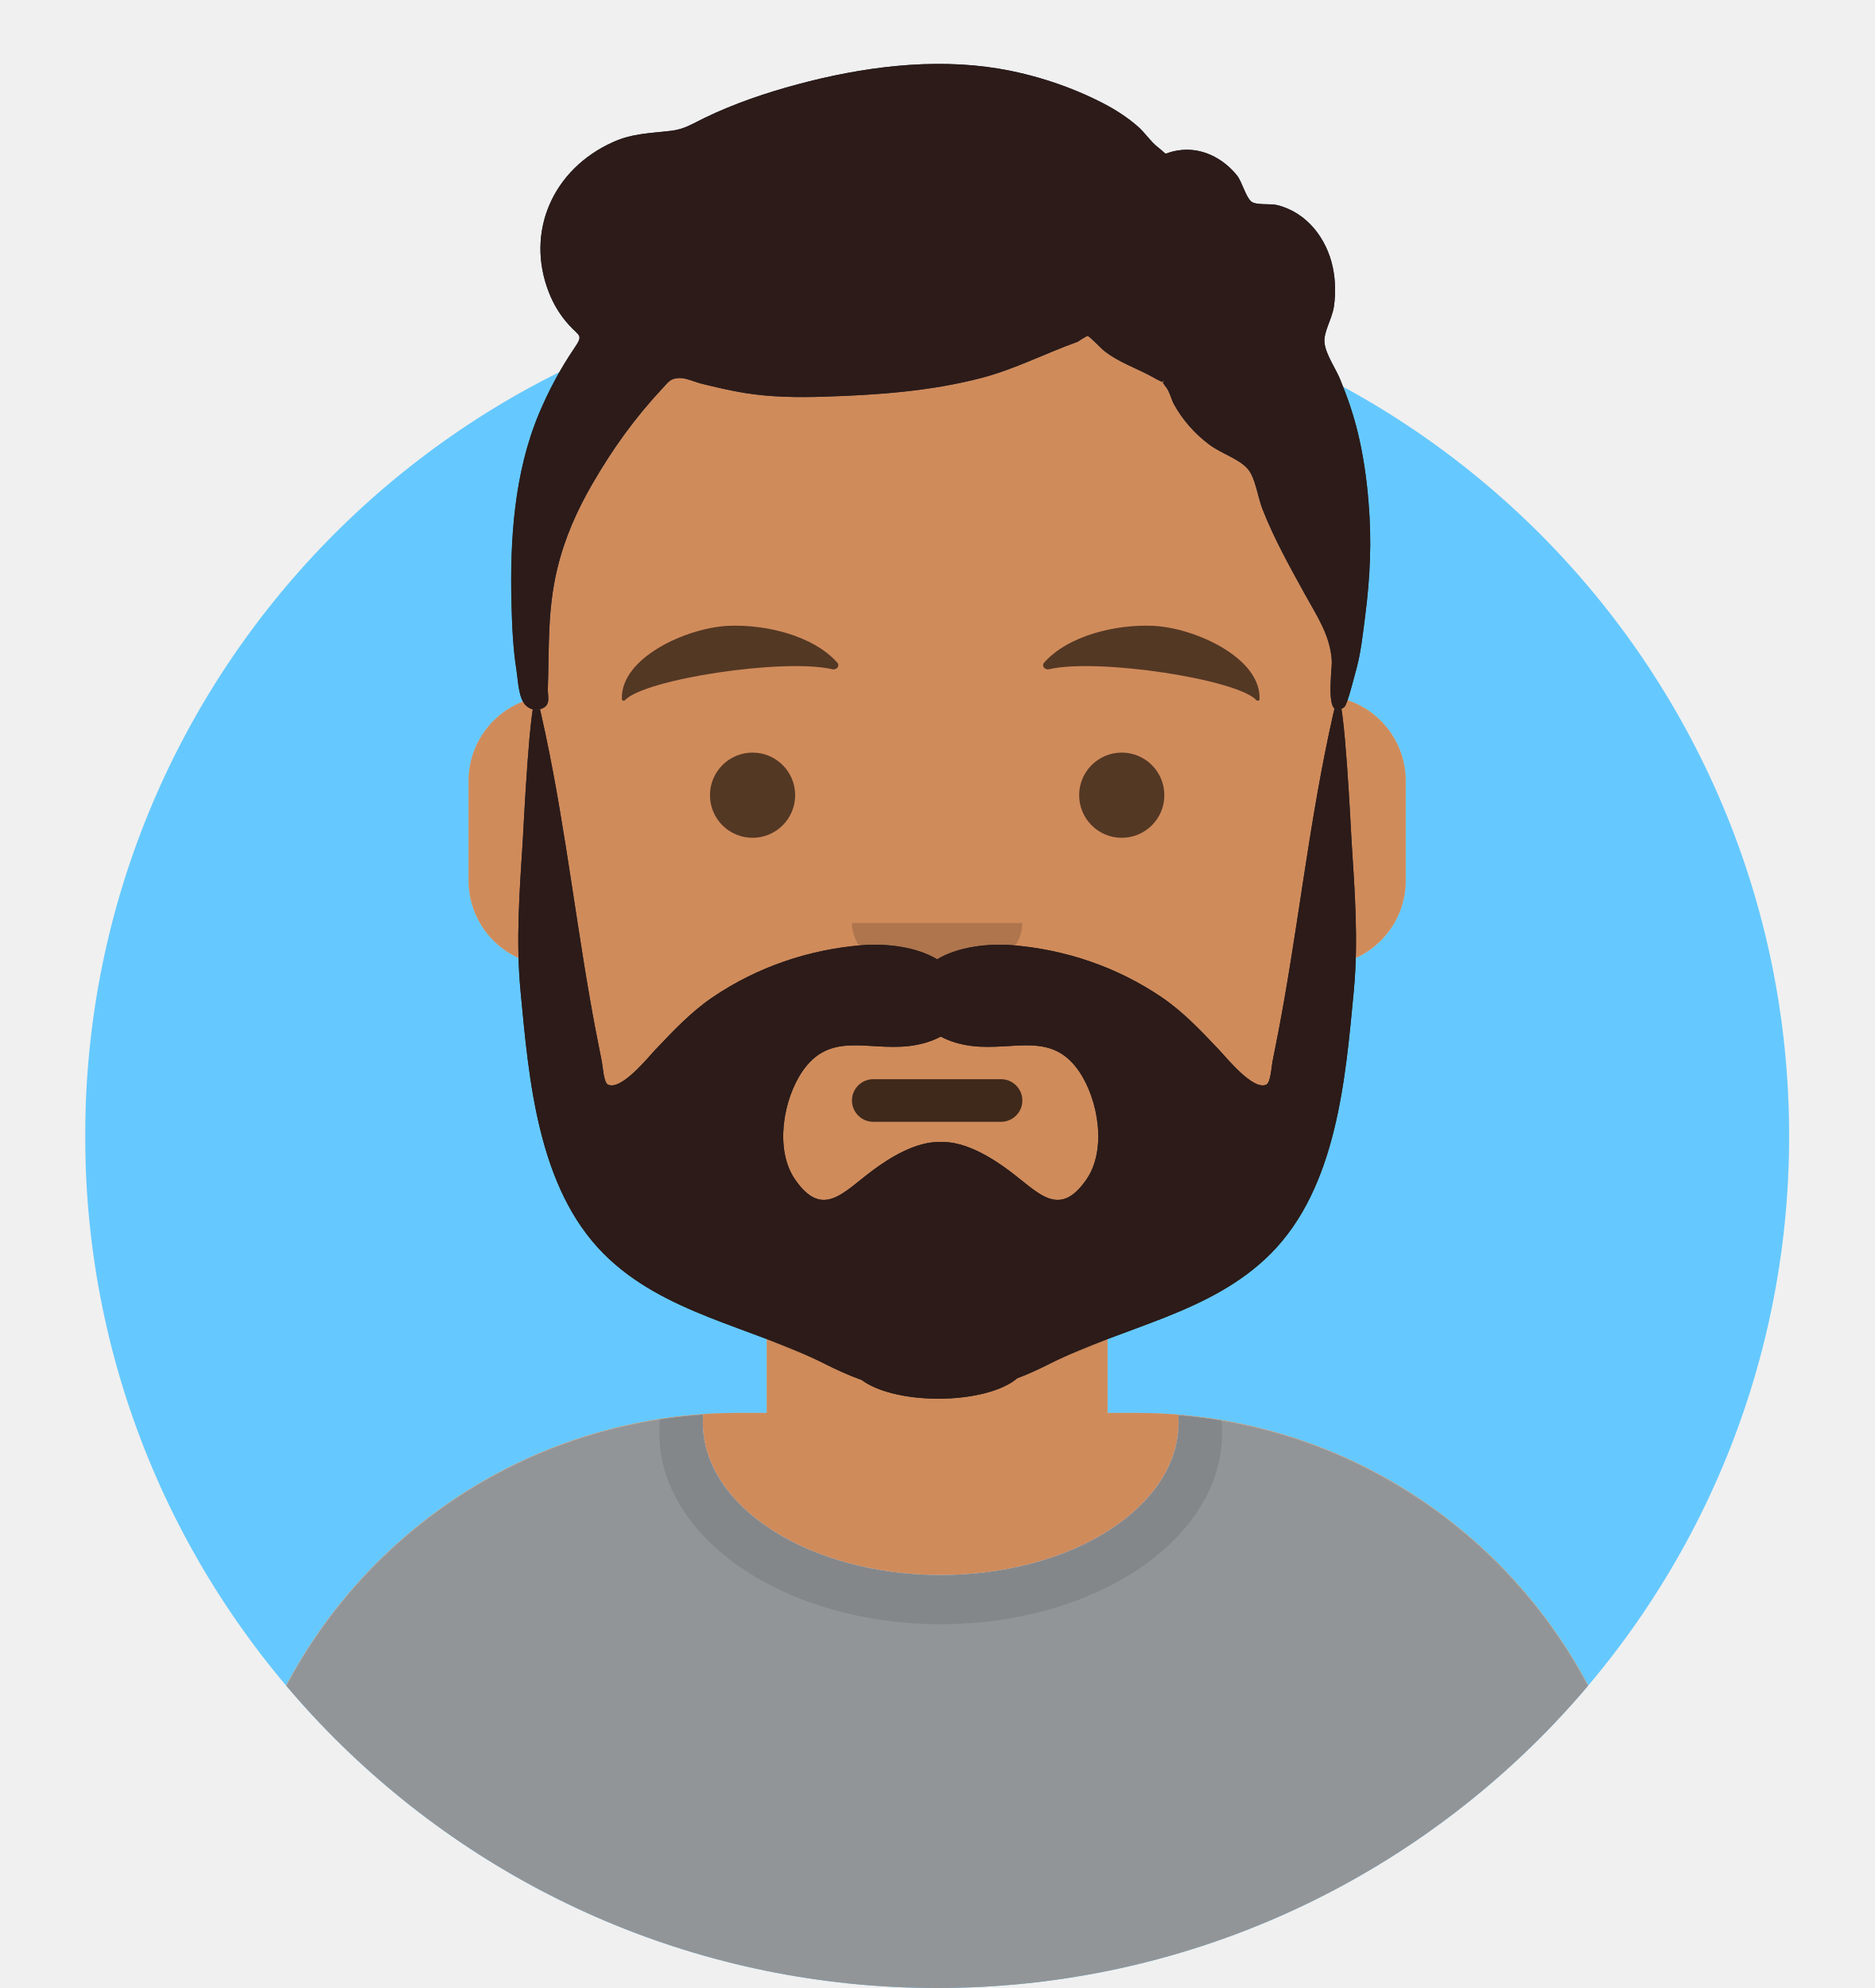
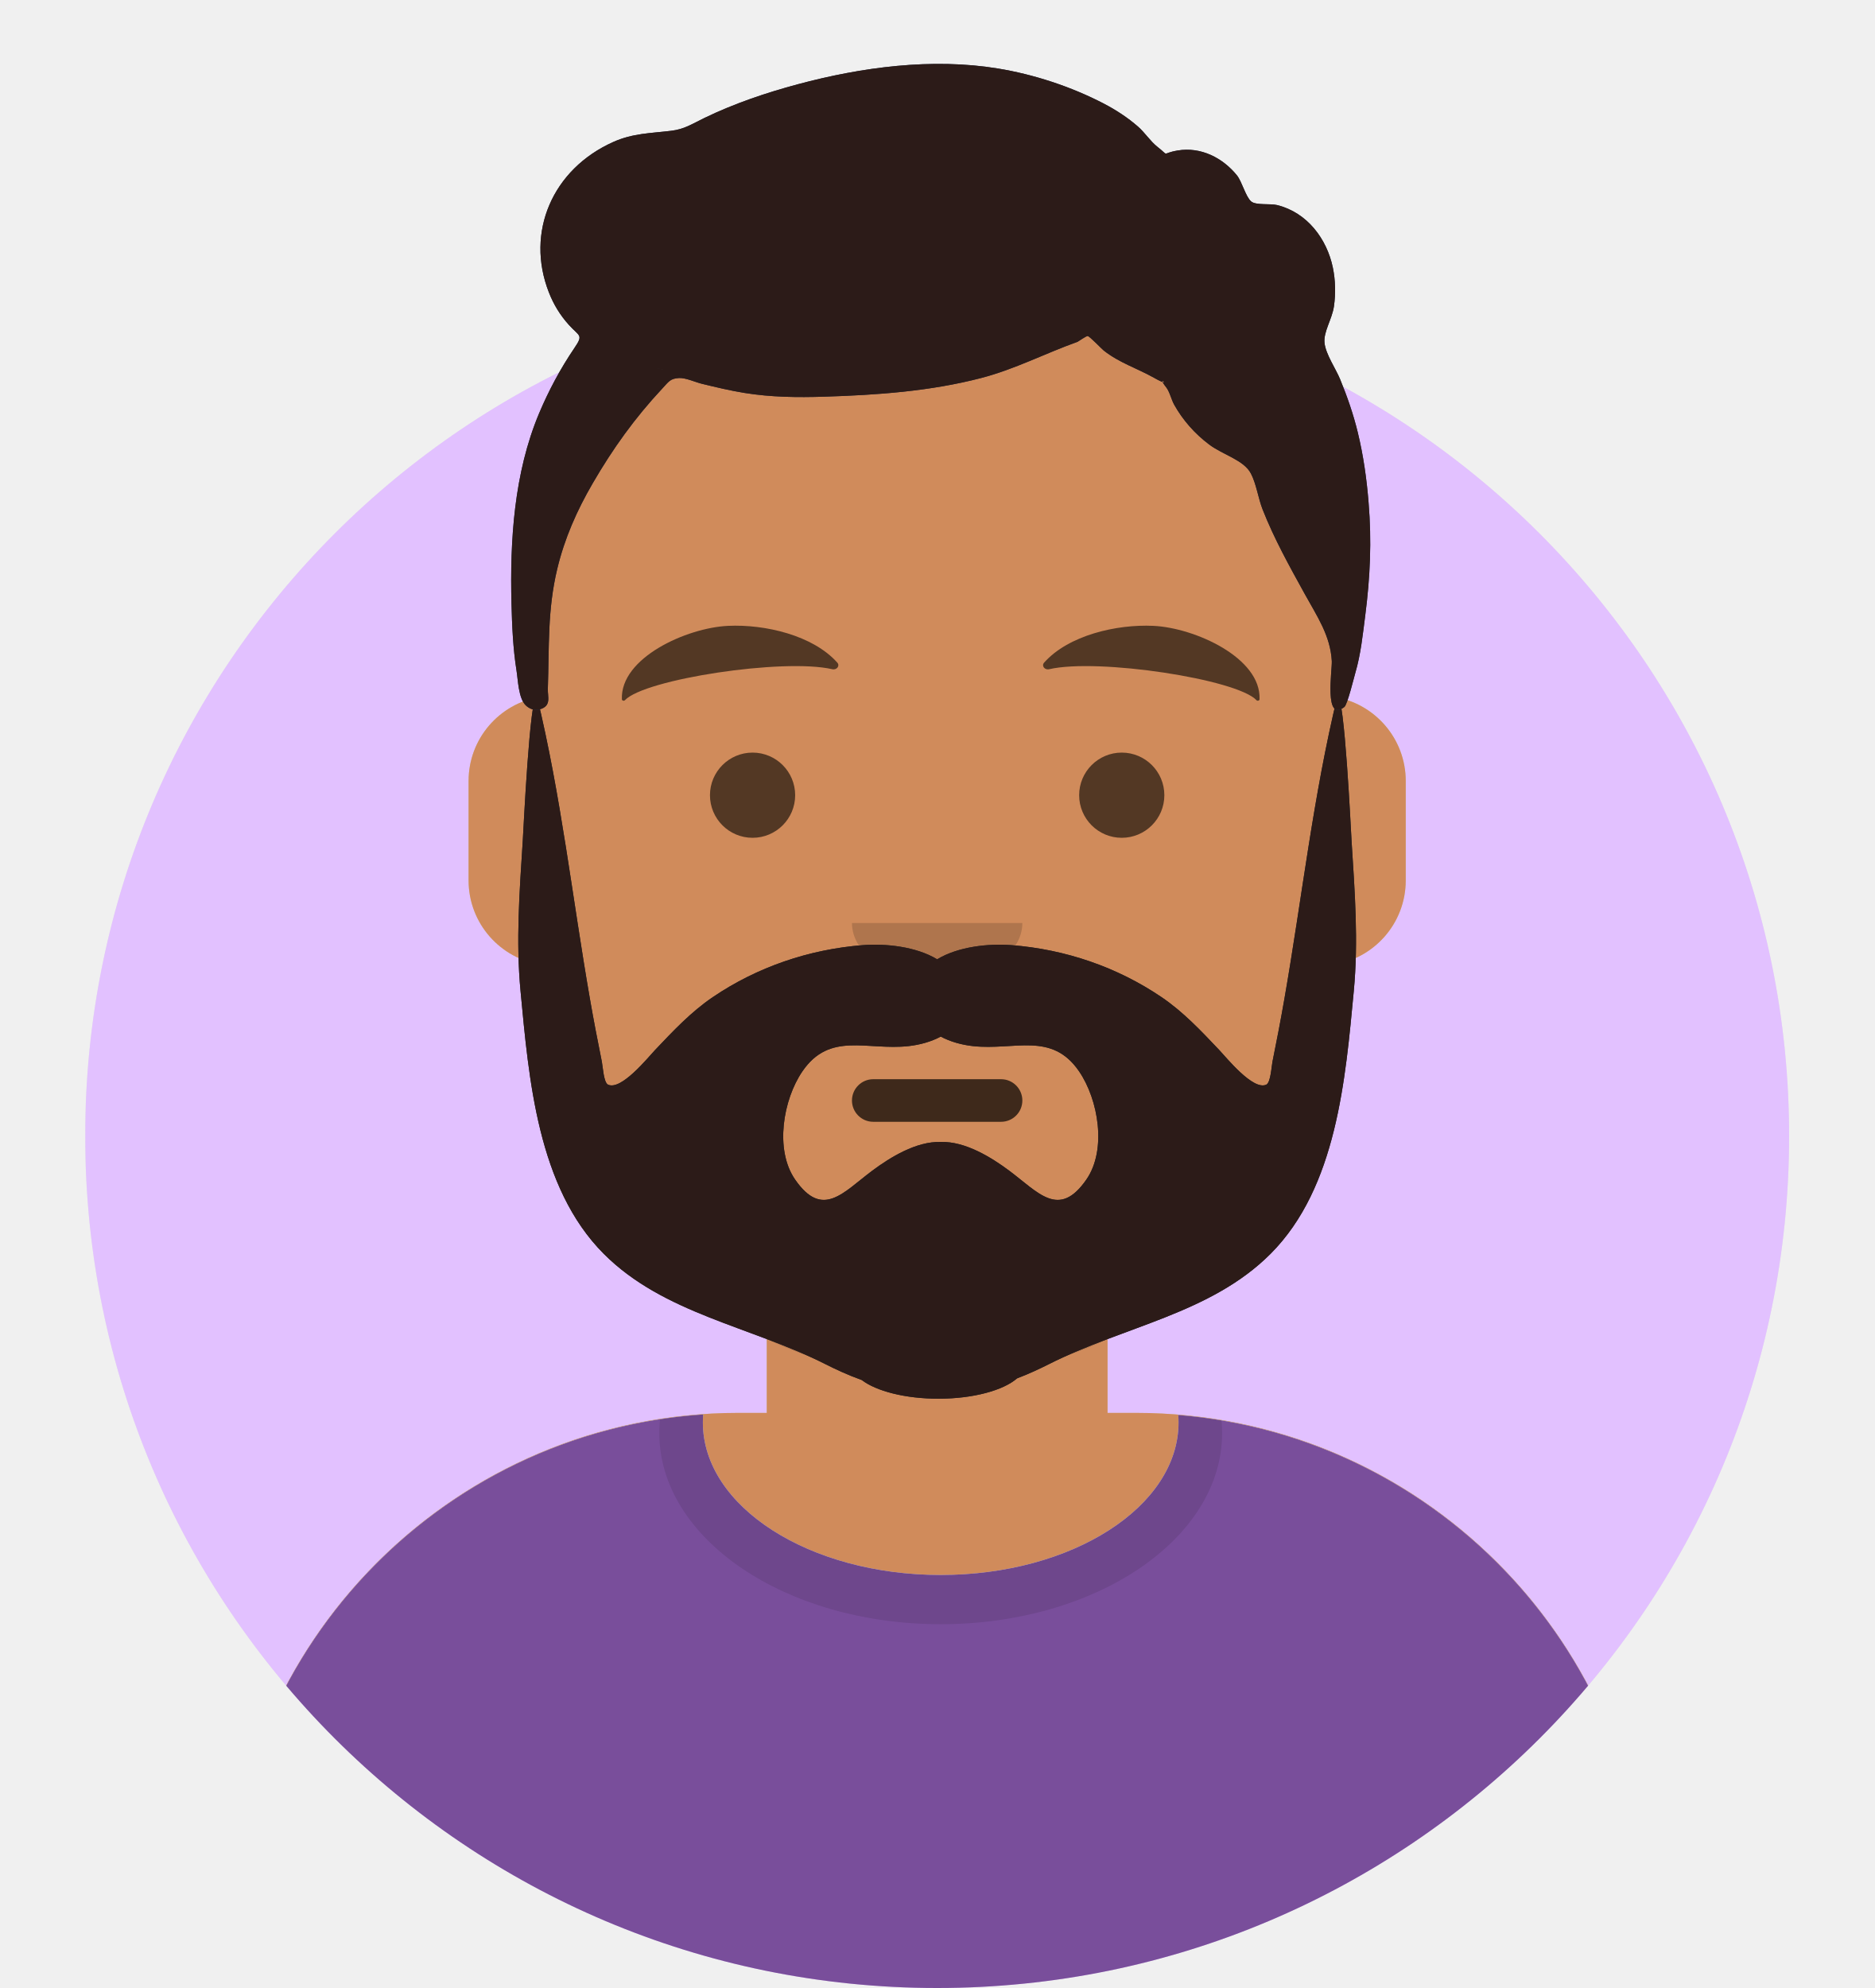
<svg xmlns="http://www.w3.org/2000/svg" xmlns:xlink="http://www.w3.org/1999/xlink" width="264px" height="280px" viewBox="0 0 264 280" version="1.1">
  <defs>
    <circle id="react-path-29" cx="120" cy="120" r="120" />
    <path d="M12,160 C12,226.274 65.726,280 132,280 C198.274,280 252,226.274 252,160 L264,160 L264,-1.42108547e-14 L-3.19744231e-14,-1.42108547e-14 L-3.19744231e-14,160 L12,160 Z" id="react-path-30" />
    <path d="M124,144.611 L124,163 L128,163 L128,163 C167.765,163 200,195.235 200,235 L200,244 L0,244 L0,235 C-4.86974701e-15,195.235 32.235,163 72,163 L72,163 L76,163 L76,144.611 C58.763,136.422 46.372,119.687 44.305,99.881 C38.48,99.058 34,94.052 34,88 L34,74 C34,68.054 38.325,63.118 44,62.166 L44,56 L44,56 C44,25.072 69.072,5.68137151e-15 100,0 L100,0 L100,0 C130.928,-5.68137151e-15 156,25.072 156,56 L156,62.166 C161.675,63.118 166,68.054 166,74 L166,88 C166,94.052 161.52,99.058 155.695,99.881 C153.628,119.687 141.237,136.422 124,144.611 Z" id="react-path-31" />
  </defs>
  <g id="Avataaar" stroke="none" stroke-width="1" fill="none" fill-rule="evenodd">
    <g transform="translate(-825, -1100)" id="Avataaar/Circle">
      <g transform="translate(825, 1100)">
        <g id="Circle" stroke-width="1" fill-rule="evenodd" transform="translate(12, 40)">
          <mask id="react-mask-32" fill="white">
            <use xlink:href="#react-path-29" />
          </mask>
          <use id="Circle-Background" fill="#E6E6E6" xlink:href="#react-path-29" />
-           <g id="Color/Palette/Blue-01" mask="url(#react-mask-32)" fill="#65C9FF">
+           <g id="Color/Palette/Blue-01" mask="url(#react-mask-32)" fill="#E2C1FF">
            <rect id="🖍Color" x="0" y="0" width="240" height="240" />
          </g>
        </g>
        <mask id="react-mask-33" fill="white">
          <use xlink:href="#react-path-30" />
        </mask>
        <g id="Mask" />
        <g id="Avataaar" stroke-width="1" fill-rule="evenodd" mask="url(#react-mask-33)">
          <g id="Body" transform="translate(32, 36)">
            <mask id="react-mask-34" fill="white">
              <use xlink:href="#react-path-31" />
            </mask>
            <use fill="#D0C6AC" xlink:href="#react-path-31" />
            <g id="Skin/👶🏽-03-Brown" mask="url(#react-mask-34)" fill="#D08B5B">
              <g transform="translate(0, 0)" id="Color">
                <rect x="0" y="0" width="264" height="280" />
              </g>
            </g>
            <path d="M156,79 L156,102 C156,132.928 130.928,158 100,158 C69.072,158 44,132.928 44,102 L44,79 L44,94 C44,124.928 69.072,150 100,150 C130.928,150 156,124.928 156,94 L156,79 Z" id="Neck-Shadow" fill-opacity="0.1" fill="#000000" mask="url(#react-mask-34)" />
          </g>
          <g id="Clothing/Shirt-Crew-Neck" transform="translate(0, 170)">
            <defs>
              <path d="M165.96,29.295 C202.936,32.325 232,63.294 232,101.052 L232,110 L32,110 L32,101.052 C32,62.953 61.592,31.765 99.045,29.22 C99.015,29.593 99,29.969 99,30.348 C99,42.211 113.998,51.828 132.5,51.828 C151.002,51.828 166,42.211 166,30.348 C166,29.995 165.987,29.644 165.96,29.295 Z" id="react-path-35" />
            </defs>
            <mask id="react-mask-36" fill="white">
              <use xlink:href="#react-path-35" />
            </mask>
            <use id="Clothes" fill="#E6E6E6" fill-rule="evenodd" xlink:href="#react-path-35" />
-             <g id="Color/Palette/Gray-01" mask="url(#react-mask-36)" fill-rule="evenodd" fill="#929598">
+             <g id="Color/Palette/Gray-01" mask="url(#react-mask-36)" fill-rule="evenodd" fill="#794E9B">
              <rect id="🖍Color" x="0" y="0" width="264" height="110" />
            </g>
            <g id="Shadowy" opacity="0.6" stroke-width="1" fill-rule="evenodd" mask="url(#react-mask-36)" fill-opacity="0.16" fill="#000000">
              <g transform="translate(92, 4)" id="Hola-👋🏼">
                <ellipse cx="40.5" cy="27.848" rx="39.635" ry="26.914" />
              </g>
            </g>
          </g>
          <g id="Face" transform="translate(76, 82)" fill="#000000">
            <g id="Mouth/Serious" transform="translate(2, 52)" fill="#000000" fill-opacity="0.7">
              <rect id="Why-so-serious?" x="42" y="18" width="24" height="6" rx="3" />
            </g>
            <g id="Nose/Default" transform="translate(28, 40)" fill-opacity="0.16">
              <path d="M16,8 C16,12.418 21.373,16 28,16 L28,16 C34.627,16 40,12.418 40,8" id="Nose" />
            </g>
            <g id="Eyes/Default-😀" transform="translate(0, 8)" fill-opacity="0.6">
              <circle id="Eye" cx="30" cy="22" r="6" />
              <circle id="Eye" cx="82" cy="22" r="6" />
            </g>
            <g id="Eyebrow/Natural/Default-Natural" fill-opacity="0.6">
              <path d="M26.039,6.21 C20.278,6.983 11.293,12.005 12.044,17.818 C12.069,18.008 12.357,18.067 12.481,17.908 C14.967,14.72 34.193,10.037 41.194,11.015 C41.835,11.104 42.258,10.443 41.821,10.03 C38.077,6.495 31.2,5.512 26.039,6.21" id="Eyebrow" transform="translate(27, 12) rotate(5) translate(-27, -12) " />
              <path d="M85.039,6.21 C79.278,6.983 70.293,12.005 71.044,17.818 C71.069,18.008 71.357,18.067 71.481,17.908 C73.967,14.72 93.193,10.037 100.194,11.015 C100.835,11.104 101.258,10.443 100.821,10.03 C97.077,6.495 90.2,5.512 85.039,6.21" id="Eyebrow" transform="translate(86, 12) scale(-1, 1) rotate(5) translate(-86, -12) " />
            </g>
          </g>
          <g id="Top" stroke-width="1" fill-rule="evenodd">
            <defs>
              <rect id="react-path-41" x="0" y="0" width="264" height="280" />
              <path d="M94.252,52.022 C94.375,51.968 94.07,51.947 93.336,51.96 C94.228,51.958 94.533,51.979 94.252,52.022 M86.117,36.302 C86.115,36.282 86.134,36.453 86.117,36.302 M193.765,70.766 C193.501,67.449 193.033,64.152 192.247,60.911 C191.622,58.335 190.769,55.878 189.76,53.42 C189.151,51.935 187.728,49.896 187.56,48.294 C187.395,46.717 188.627,44.969 188.889,43.132 C189.144,41.345 189.101,39.465 188.734,37.694 C187.901,33.671 185.14,29.93 180.877,28.881 C179.925,28.647 177.913,28.936 177.241,28.382 C176.47,27.746 175.933,25.581 175.235,24.712 C173.244,22.236 170.14,20.642 166.866,21.198 C164.455,21.607 165.839,22.105 164.032,20.686 C163.027,19.898 162.276,18.693 161.3,17.839 C159.833,16.556 158.15,15.458 156.408,14.557 C151.851,12.199 146.654,10.485 141.564,9.649 C132.279,8.125 122.369,9.454 113.369,11.869 C108.89,13.07 104.382,14.595 100.222,16.612 C98.439,17.476 97.409,18.194 95.549,18.42 C92.621,18.777 90.14,18.759 87.366,20.001 C78.83,23.823 74.985,32.69 78.307,41.175 C78.975,42.882 79.88,44.38 81.127,45.759 C82.647,47.439 83.198,47.109 81.888,49.041 C79.929,51.931 78.278,55.013 76.933,58.213 C73.404,66.615 72.814,76.077 73.044,85.037 C73.124,88.174 73.259,91.35 73.753,94.456 C73.967,95.801 74.027,98.329 75.035,99.327 C75.547,99.833 76.276,100.115 77.004,99.914 C78.713,99.44 78.125,98.179 78.165,97.008 C78.365,91.124 78.095,85.919 79.494,80.106 C80.528,75.812 82.25,71.911 84.483,68.071 C87.321,63.187 90.386,58.898 94.29,54.716 C95.207,53.732 95.408,53.315 96.639,53.244 C97.571,53.19 98.934,53.828 99.84,54.049 C101.838,54.536 103.839,55.017 105.873,55.345 C109.613,55.948 113.317,55.989 117.09,55.87 C124.516,55.638 131.975,55.117 139.175,53.247 C143.957,52.005 148.197,49.776 152.777,48.142 C152.859,48.113 154.007,47.295 154.208,47.328 C154.489,47.375 156.185,49.154 156.471,49.378 C158.697,51.124 161.138,51.857 163.541,53.208 C166.505,54.875 163.635,52.49 165.269,54.567 C165.746,55.172 165.99,56.293 166.372,56.978 C167.588,59.161 169.28,61.08 171.303,62.602 C173.258,64.073 176.196,64.783 177.193,66.697 C177.962,68.174 178.221,70.181 178.841,71.758 C180.469,75.893 182.618,79.749 184.767,83.644 C186.499,86.783 188.392,89.525 188.585,93.112 C188.652,94.36 187.464,101.849 190.358,99.572 C190.787,99.234 191.711,95.416 191.901,94.768 C192.673,92.135 192.947,89.387 193.296,86.682 C193.99,81.302 194.219,76.184 193.765,70.766" id="react-path-40" />
              <filter x="-0.8%" y="-2.0%" width="101.5%" height="108.0%" filterUnits="objectBoundingBox" id="react-filter-37">
                <feOffset dx="0" dy="2" in="SourceAlpha" result="shadowOffsetOuter1" />
                <feColorMatrix values="0 0 0 0 0   0 0 0 0 0   0 0 0 0 0  0 0 0 0.16 0" type="matrix" in="shadowOffsetOuter1" result="shadowMatrixOuter1" />
                <feMerge>
                  <feMergeNode in="shadowMatrixOuter1" />
                  <feMergeNode in="SourceGraphic" />
                </feMerge>
              </filter>
            </defs>
            <mask id="react-mask-39" fill="white">
              <use xlink:href="#react-path-41" />
            </mask>
            <g id="Mask" />
            <g id="Top/Short-Hair/Short-Curly" mask="url(#react-mask-39)">
              <g transform="translate(-1, 0)">
                <g id="Facial-Hair/Beard-Medium" transform="translate(49, 72)">
                  <defs>
                    <path d="M105.018,94.13 C101.15,99.721 98.258,95.947 94.137,92.876 C91.657,91.027 87.961,88.728 84.504,88.841 C81.048,88.728 77.352,91.027 74.871,92.876 C70.751,95.947 67.858,99.721 63.991,94.13 C61.088,89.932 62.303,82.874 65.015,78.903 C68.874,73.251 74.109,75.985 79.962,75.34 C81.554,75.165 83.153,74.723 84.504,74 C85.856,74.723 87.455,75.165 89.046,75.34 C94.9,75.985 100.135,73.251 103.994,78.903 C106.706,82.874 107.92,89.932 105.018,94.13 M140.391,26 C136.967,40.075 135.393,54.434 132.91,68.671 C132.393,71.639 131.826,74.596 131.225,77.55 C131.098,78.17 130.974,80.473 130.363,80.764 C128.512,81.648 124.739,76.947 123.73,75.885 C121.197,73.219 118.685,70.529 115.599,68.437 C109.365,64.21 102.065,61.711 94.47,61.118 C91.292,60.869 86.995,61.303 84,63.11 C81.005,61.303 76.708,60.869 73.53,61.118 C65.934,61.711 58.635,64.21 52.4,68.437 C49.315,70.529 46.803,73.219 44.269,75.885 C43.261,76.947 39.488,81.648 37.637,80.764 C37.026,80.473 36.902,78.17 36.775,77.55 C36.174,74.596 35.607,71.639 35.09,68.671 C32.607,54.434 31.034,40.075 27.609,26 C26.613,26 25.739,44.748 25.627,46.495 C25.175,53.589 24.646,60.525 25.322,67.626 C26.486,79.875 27.699,95.234 37.033,104.588 C45.466,113.039 57.71,114.806 68.271,120.141 C69.631,120.828 71.435,121.676 73.38,122.371 C75.429,123.934 79.493,125 84.174,125 C89.085,125 93.316,123.827 95.254,122.138 C96.955,121.493 98.518,120.753 99.729,120.141 C110.289,114.805 122.534,113.039 130.967,104.588 C140.301,95.234 141.514,79.875 142.679,67.626 C143.353,60.525 142.825,53.589 142.373,46.495 C142.261,44.748 141.387,26 140.391,26 Z" id="react-path-43" />
                  </defs>
                  <mask id="react-mask-42" fill="white">
                    <use xlink:href="#react-path-43" />
                  </mask>
                  <use id="Beardness" fill="#252E32" fill-rule="evenodd" xlink:href="#react-path-43" />
                  <g id="Color/Hair/Brown" mask="url(#react-mask-42)" fill="#2C1B18">
                    <g transform="translate(-32, 0)" id="Color">
                      <rect x="0" y="0" width="264" height="244" />
                    </g>
                  </g>
                </g>
                <mask id="react-mask-38" fill="white">
                  <use xlink:href="#react-path-40" />
                </mask>
                <use id="Short-Hair" stroke="none" fill="#28354B" fill-rule="evenodd" xlink:href="#react-path-40" />
                <g id="Skin/👶🏽-03-Brown" mask="url(#react-mask-38)" fill="#2C1B18">
                  <g transform="translate(0, 0) " id="Color">
                    <rect x="0" y="0" width="264" height="280" />
                  </g>
                </g>
              </g>
            </g>
          </g>
        </g>
      </g>
    </g>
  </g>
</svg>
